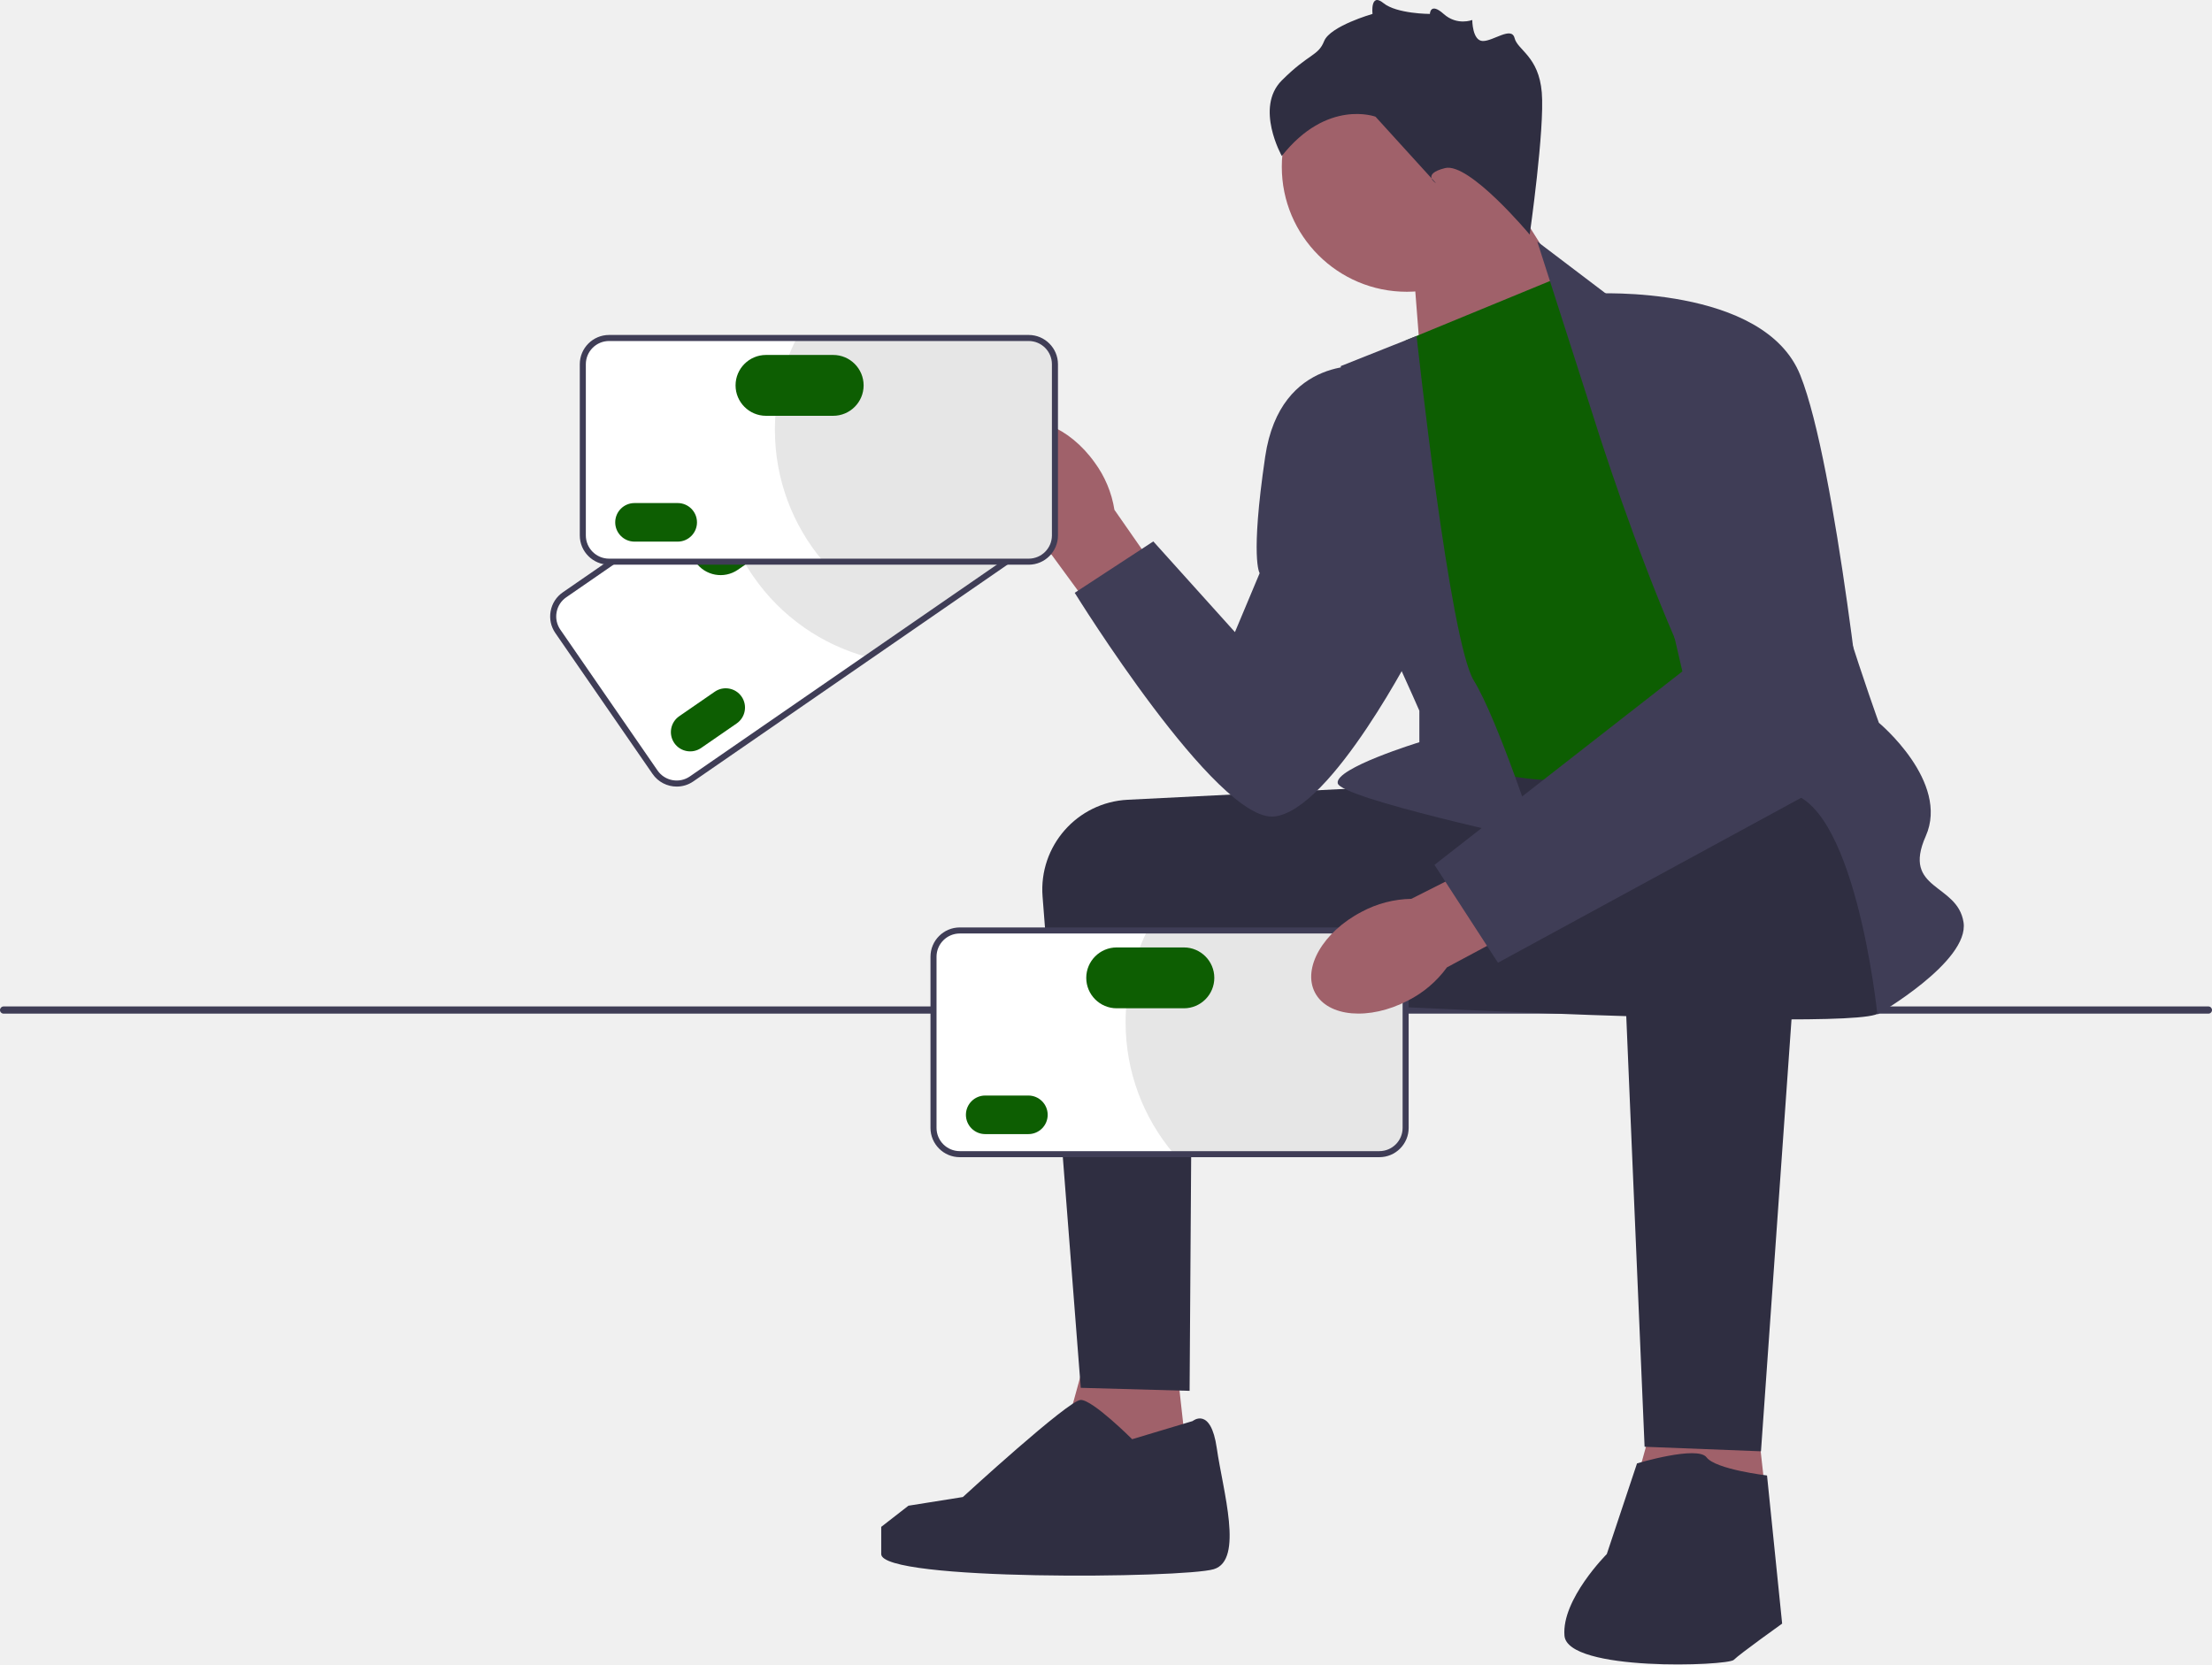
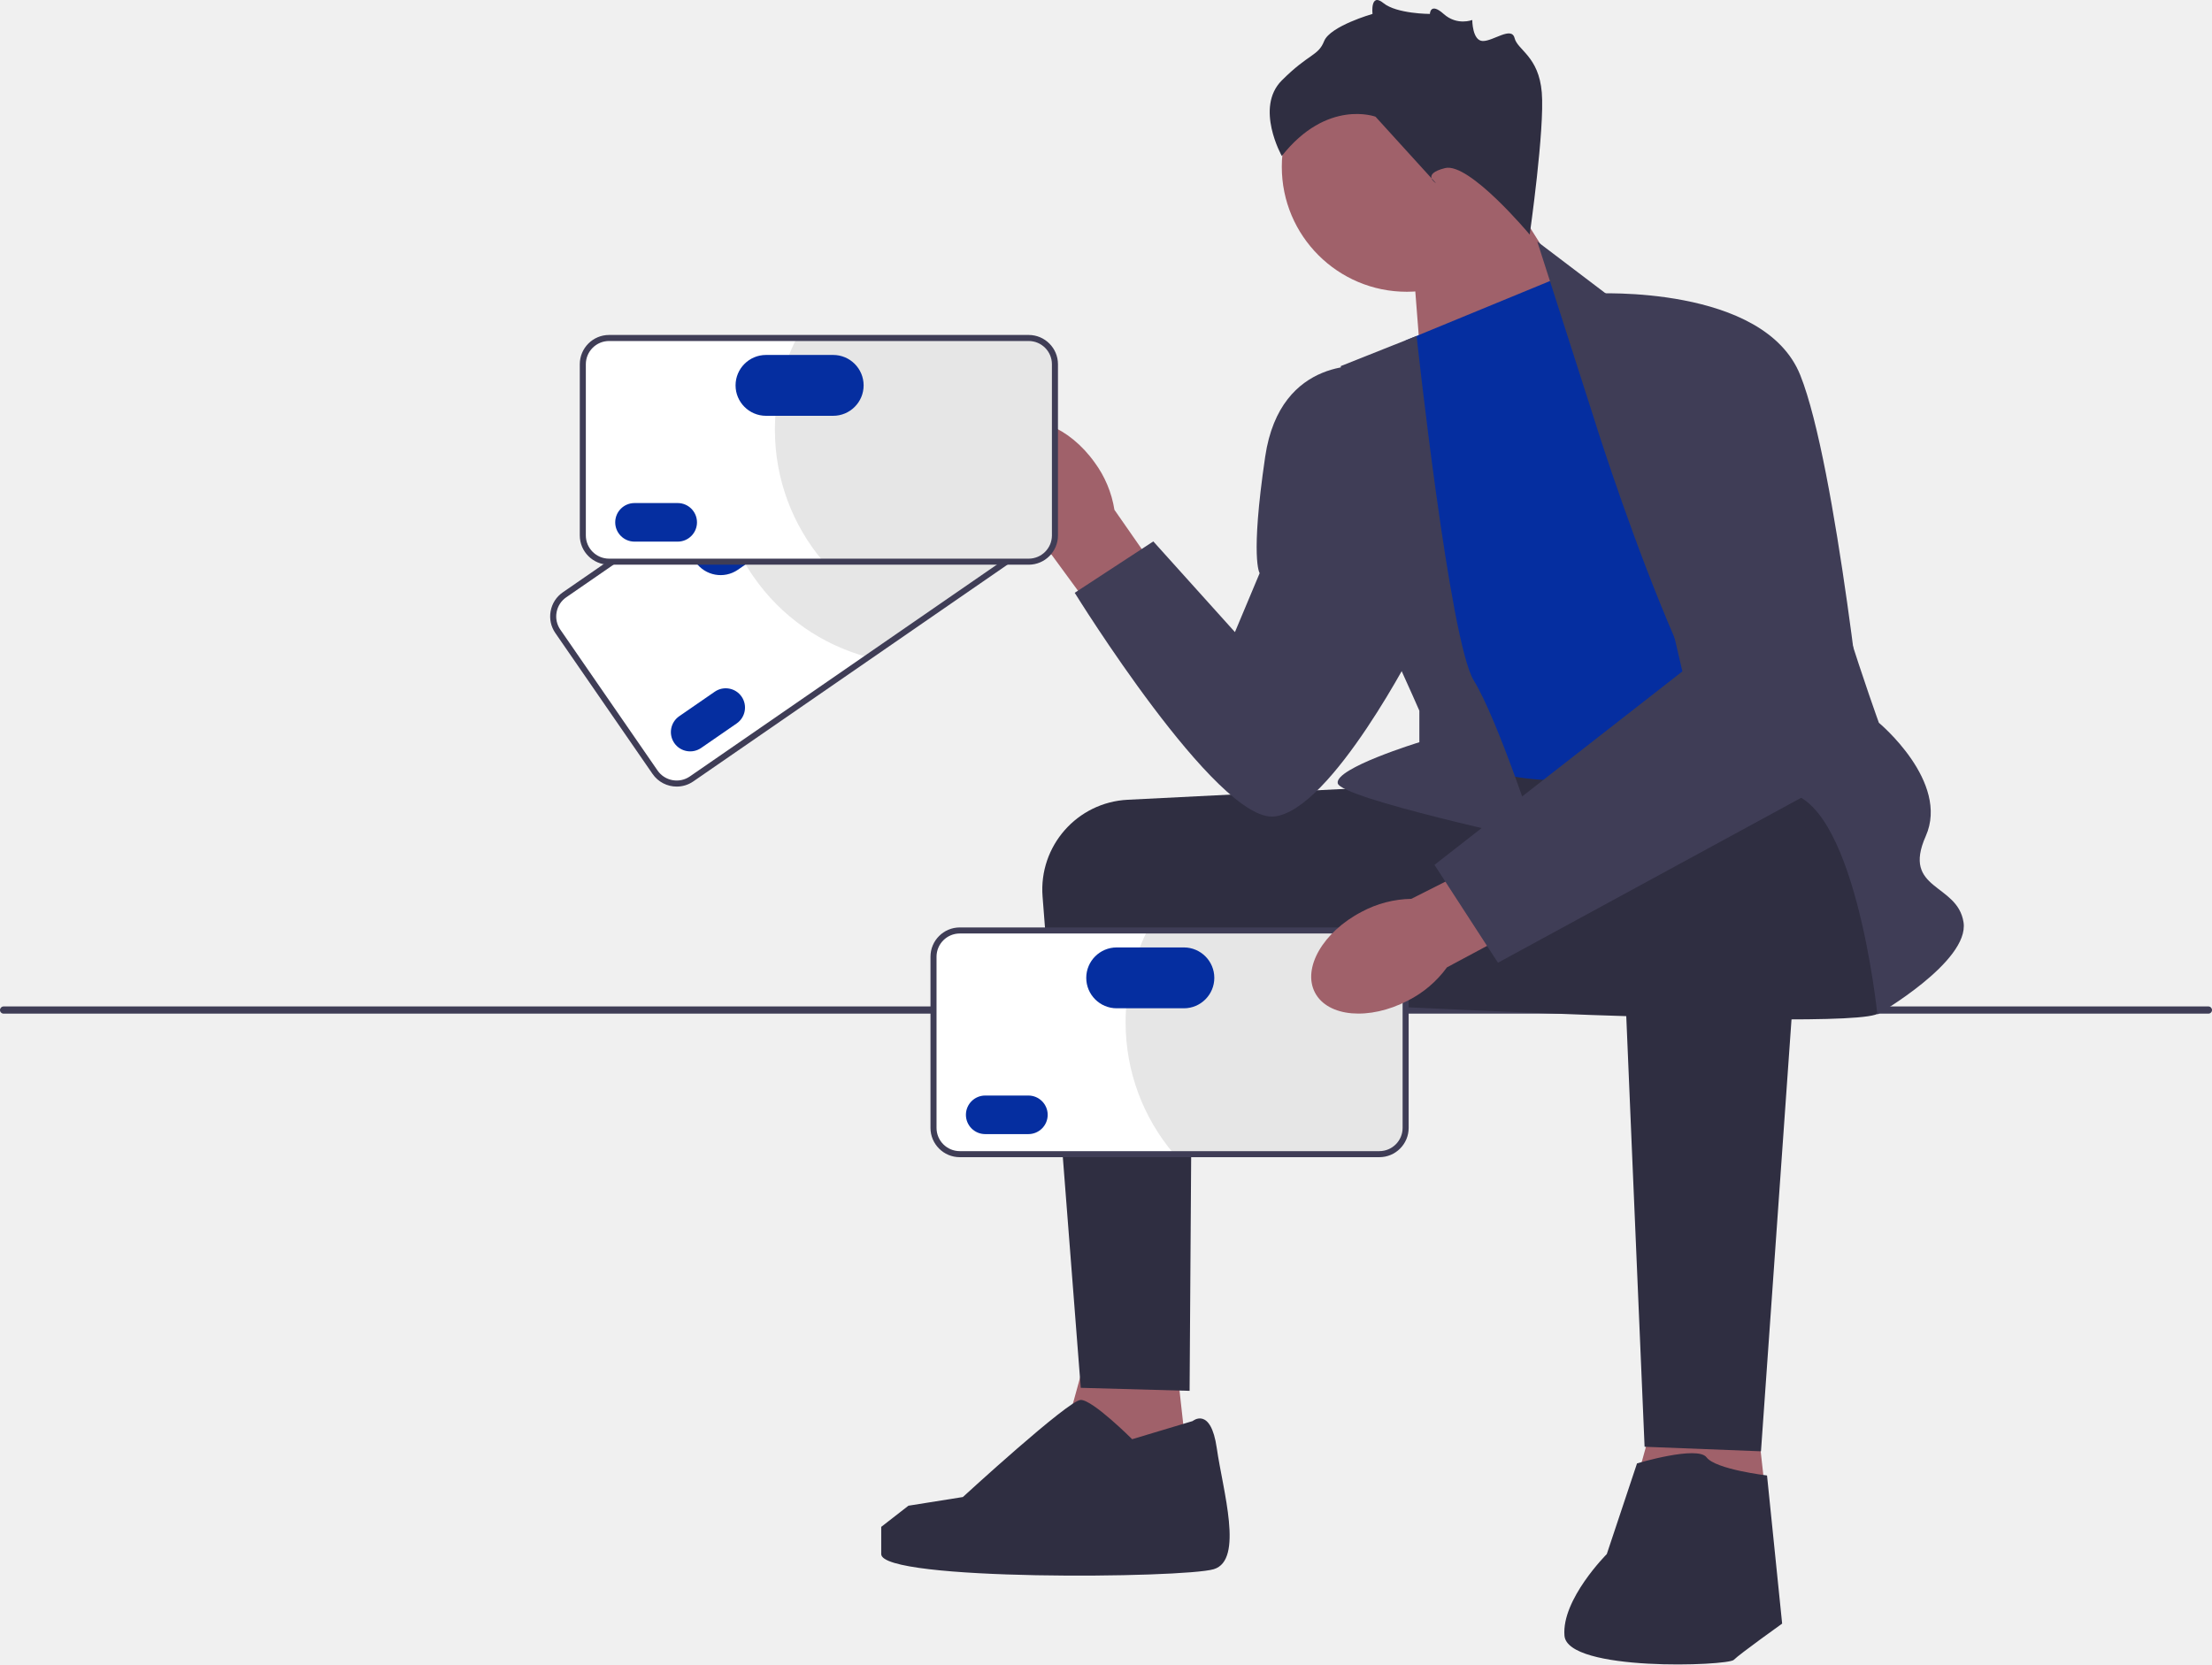
<svg xmlns="http://www.w3.org/2000/svg" width="731.67" height="550.618" viewBox="0 0 731.67 550.618">
  <path d="M0,334.134c0,.66,.53,1.19,1.19,1.19H730.48c.66,0,1.19-.53,1.19-1.19,0-.66-.53-1.19-1.19-1.19H1.19c-.66,0-1.19,.53-1.19,1.19Z" fill="#3f3d56" />
  <polygon points="466.985 81.606 470.811 130.557 526.268 107.393 494.985 57.606 466.985 81.606" fill="#a0616a" />
  <circle cx="465.323" cy="55.181" r="41.339" fill="#a0616a" />
  <polygon points="387.985 440.606 394.985 503.393 345.985 496.606 361.985 438.606 387.985 440.606" fill="#a0616a" />
  <polygon points="578.985 449.606 585.985 512.393 536.985 505.606 552.985 447.606 578.985 449.606" fill="#a0616a" />
  <path d="M462.485,260.106c-.669,0-54.146,2.685-89.477,4.463-16.723,.841-29.452,15.315-28.155,32.009l12.632,162.528,36,1,.878-131,71.122,4-3-73Z" fill="#2f2e41" />
  <path d="M619.485,259.106s9,69,2,76c-7,7-226.5-5.5-226.5-5.5,0,0,48.154-69.537,56.827-71.519,8.673-1.981,146.673-8.981,146.673-8.981l21,10Z" fill="#2f2e41" />
-   <path id="uuid-91047c5b-47d7-4179-8a16-40bd6d529b28-665" d="M335.127,172.233c-8.359-11.691-9.103-25.48-1.662-30.799,7.441-5.319,20.247-.152,28.607,11.544,3.404,4.626,5.65,10,6.551,15.673l34.792,49.981-19.8,13.708-35.775-48.834c-5.078-2.688-9.437-6.554-12.714-11.273Z" fill="#a0616a" />
-   <path d="M464.985,112.606l51-21,96,148s-67,15-90,18c-23,3-49-9-49-9l-8-136Z" fill="#0d5e02" />
+   <path id="uuid-91047c5b-47d7-4179-8a16-40bd6d529b28-814" d="M335.127,172.233c-8.359-11.691-9.103-25.48-1.662-30.799,7.441-5.319,20.247-.152,28.607,11.544,3.404,4.626,5.65,10,6.551,15.673l34.792,49.981-19.8,13.708-35.775-48.834c-5.078-2.688-9.437-6.554-12.714-11.273Z" fill="#a0616a" />
+   <path d="M464.985,112.606l51-21,96,148s-67,15-90,18c-23,3-49-9-49-9l-8-136Z" fill="#052ea0" />
  <path d="M526.985,137.606l-18.5-57.709,24,18.209s68,45,68,64c0,19,21,77,21,77,0,0,23.5,19.5,15.5,37.5-8,18,10.5,15.5,12.5,28.5,2,13-28.5,30.5-28.5,30.5,0,0-7.5-73.5-31.5-73.5-24,0-62.5-124.5-62.5-124.5Z" fill="#3f3d56" />
  <path d="M468.568,111.13l-25.084,9.976s4,70,8,76c4,6,18,38,18,38v10.429s-28,8.571-27,13.571c1,5,66,19,66,19,0,0-13-40-21-53-8-13-18.916-113.976-18.916-113.976Z" fill="#3f3d56" />
  <path d="M452.485,121.106s-29-4-34,30c-5,34-1.823,38.5-1.823,38.5l-8.177,19.5-27-30-26,17s47,76,66,74c19-2,47-57,47-57l-16-92Z" fill="#3f3d56" />
  <path d="M597.323,270.145l-14.839,209.961-38.5-1.5s-8.5-198.5-8.5-201.5c0-3,4-20,29-21,25-1,32.839,14.039,32.839,14.039Z" fill="#2f2e41" />
  <path d="M541.485,484.106s20-6,23-2c3,4,20,6,20,6l5,49s-14,10-16,12-55,4-56-8c-1-12,14-27,14-27l10-30Z" fill="#2f2e41" />
  <path d="M394.485,470.106s6-5,8,9c2,14,9,37-1,40-10,3-110,4-110-5v-9l9-7,18.004-2.869s34.996-32.131,38.996-32.131c4,0,17,13,17,13l20-6Z" fill="#2f2e41" />
  <path d="M505.985,77.606s-20-24-28-22-3,5-3,5l-20-22s-16-6-31,13c0,0-9-16,0-25,9-9,12-8,14-13,2-5,16-9,16-9,0,0-.803-7.197,3.598-3.598s15.394,3.598,15.394,3.598c0,0,.063-4,4.535,0,4.472,4,9.472,2,9.472,2,0,0,0,6.921,3.5,6.961,3.5,.039,9.5-4.961,10.5-.961,1,4,8,6,9,18,1,12-4,47-4,47Z" fill="#2f2e41" />
  <g>
    <path d="M342.995,178.849l-114.236,78.827c-3.942,2.72-9.362,1.726-12.082-2.216l-32.162-46.609c-2.72-3.942-1.726-9.362,2.216-12.082l114.236-78.827c3.942-2.72,9.362-1.726,12.082,2.216l32.162,46.609c2.72,3.942,1.726,9.362-2.216,12.082Z" fill="#fff" />
    <path d="M312.839,120.303l32.161,46.608c2.646,3.835,1.684,9.081-2.151,11.727l-56.064,38.686c-14.786-4.04-28.277-13.115-37.663-26.716-6.148-8.909-9.853-18.772-11.266-28.809l63.255-43.648c3.835-2.646,9.081-1.684,11.727,2.151Z" fill="#e6e6e6" />
    <path d="M223.84,260.209c-3.079,0-6.109-1.461-7.987-4.181l-32.162-46.609c-1.467-2.127-2.018-4.7-1.55-7.248,.467-2.548,1.896-4.759,4.022-6.226l114.235-78.827c4.397-3.032,10.44-1.923,13.474,2.471l32.162,46.609c1.467,2.127,2.018,4.7,1.55,7.248-.467,2.547-1.896,4.759-4.021,6.226l-114.236,78.827c-1.676,1.155-3.591,1.71-5.486,1.71Zm82.048-142.802c-1.504,0-3.023,.44-4.353,1.357l-114.236,78.827c-1.688,1.163-2.82,2.918-3.191,4.94-.371,2.021,.065,4.064,1.229,5.75l32.162,46.609c2.406,3.486,7.202,4.368,10.69,1.961l114.237-78.827c1.687-1.163,2.819-2.918,3.19-4.94,.371-2.021-.065-4.064-1.229-5.75l-32.162-46.609c-1.489-2.158-3.895-3.318-6.338-3.318Z" fill="#3f3d56" />
-     <path d="M224.667,236.937c-2.895,1.998-3.625,5.978-1.627,8.874,1.998,2.895,5.978,3.625,8.874,1.627l11.761-8.116c2.895-1.998,3.625-5.978,1.627-8.874-1.998-2.895-5.978-3.625-8.874-1.627l-11.761,8.116Z" fill="#0d5e02" />
-     <path d="M232.639,171.911c-4.568,3.152-5.72,9.433-2.568,14.001,3.152,4.568,9.433,5.72,14.001,2.568l18.295-12.624c4.568-3.152,5.72-9.432,2.568-14-3.152-4.568-9.433-5.72-14.001-2.568l-18.295,12.624Z" fill="#0d5e02" />
+     <path d="M224.667,236.937c-2.895,1.998-3.625,5.978-1.627,8.874,1.998,2.895,5.978,3.625,8.874,1.627l11.761-8.116c2.895-1.998,3.625-5.978,1.627-8.874-1.998-2.895-5.978-3.625-8.874-1.627l-11.761,8.116Z" fill="#052ea0" />
+     <path d="M232.639,171.911c-4.568,3.152-5.72,9.433-2.568,14.001,3.152,4.568,9.433,5.72,14.001,2.568l18.295-12.624c4.568-3.152,5.72-9.432,2.568-14-3.152-4.568-9.433-5.72-14.001-2.568l-18.295,12.624Z" fill="#052ea0" />
  </g>
  <g>
    <path d="M340.259,185.809H201.466c-4.789,0-8.686-3.896-8.686-8.686v-56.628c0-4.789,3.897-8.686,8.686-8.686h138.793c4.789,0,8.686,3.896,8.686,8.686v56.628c0,4.789-3.897,8.686-8.686,8.686Z" fill="#fff" />
    <path d="M348.69,120.495v56.628c0,4.659-3.772,8.431-8.431,8.431h-68.116c-9.875-11.723-15.826-26.854-15.826-43.379,0-10.824,2.552-21.047,7.089-30.11h76.853c4.659,0,8.431,3.772,8.431,8.431Z" fill="#e6e6e6" />
    <path d="M340.259,186.809H201.466c-5.341,0-9.687-4.345-9.687-9.686v-56.629c0-5.341,4.346-9.686,9.687-9.686h138.793c5.341,0,9.687,4.345,9.687,9.686v56.629c0,5.341-4.346,9.686-9.687,9.686ZM201.466,112.809c-4.238,0-7.687,3.447-7.687,7.686v56.629c0,4.238,3.448,7.686,7.687,7.686h138.793c4.238,0,7.687-3.447,7.687-7.686v-56.629c0-4.238-3.448-7.686-7.687-7.686H201.466Z" fill="#3f3d56" />
-     <path d="M209.876,166.416c-3.518,0-6.379,2.862-6.379,6.379s2.862,6.379,6.379,6.379h14.29c3.518,0,6.379-2.862,6.379-6.379s-2.862-6.379-6.379-6.379h-14.29Z" fill="#0d5e02" />
-     <path d="M253.369,117.423c-5.55,0-10.065,4.515-10.065,10.065s4.515,10.065,10.065,10.065h22.228c5.55,0,10.065-4.515,10.065-10.065s-4.515-10.065-10.065-10.065h-22.228Z" fill="#0d5e02" />
+     <path d="M209.876,166.416c-3.518,0-6.379,2.862-6.379,6.379s2.862,6.379,6.379,6.379h14.29c3.518,0,6.379-2.862,6.379-6.379s-2.862-6.379-6.379-6.379h-14.29Z" fill="#052ea0" />
+     <path d="M253.369,117.423c-5.55,0-10.065,4.515-10.065,10.065s4.515,10.065,10.065,10.065h22.228c5.55,0,10.065-4.515,10.065-10.065s-4.515-10.065-10.065-10.065h-22.228Z" fill="#052ea0" />
  </g>
  <g>
    <path d="M456.259,381.809h-138.793c-4.789,0-8.686-3.896-8.686-8.686v-56.628c0-4.789,3.897-8.686,8.686-8.686h138.793c4.789,0,8.686,3.896,8.686,8.686v56.628c0,4.789-3.897,8.686-8.686,8.686Z" fill="#fff" />
    <path d="M464.69,316.495v56.628c0,4.659-3.772,8.431-8.431,8.431h-68.116c-9.875-11.723-15.826-26.854-15.826-43.379,0-10.824,2.552-21.047,7.089-30.11h76.853c4.659,0,8.431,3.772,8.431,8.431Z" fill="#e6e6e6" />
    <path d="M456.259,382.809h-138.793c-5.341,0-9.687-4.345-9.687-9.686v-56.629c0-5.341,4.346-9.686,9.687-9.686h138.793c5.341,0,9.687,4.345,9.687,9.686v56.629c0,5.341-4.346,9.686-9.687,9.686Zm-138.793-74c-4.238,0-7.687,3.447-7.687,7.686v56.629c0,4.238,3.448,7.686,7.687,7.686h138.793c4.238,0,7.687-3.447,7.687-7.686v-56.629c0-4.238-3.448-7.686-7.687-7.686h-138.793Z" fill="#3f3d56" />
-     <path d="M325.876,362.416c-3.518,0-6.379,2.862-6.379,6.379s2.862,6.379,6.379,6.379h14.29c3.518,0,6.379-2.862,6.379-6.379s-2.862-6.379-6.379-6.379h-14.29Z" fill="#0d5e02" />
-     <path d="M369.369,313.423c-5.55,0-10.065,4.515-10.065,10.065s4.515,10.065,10.065,10.065h22.228c5.55,0,10.065-4.515,10.065-10.065s-4.515-10.065-10.065-10.065h-22.228Z" fill="#0d5e02" />
+     <path d="M325.876,362.416c-3.518,0-6.379,2.862-6.379,6.379s2.862,6.379,6.379,6.379h14.29c3.518,0,6.379-2.862,6.379-6.379s-2.862-6.379-6.379-6.379h-14.29Z" fill="#052ea0" />
+     <path d="M369.369,313.423c-5.55,0-10.065,4.515-10.065,10.065s4.515,10.065,10.065,10.065h22.228c5.55,0,10.065-4.515,10.065-10.065s-4.515-10.065-10.065-10.065h-22.228Z" fill="#052ea0" />
  </g>
-   <path id="uuid-c026fd96-7d81-4b34-bb39-0646c0e08e96-666" d="M465.674,331.017c-12.747,6.638-26.505,5.441-30.727-2.672-4.223-8.113,2.688-20.068,15.44-26.706,5.058-2.722,10.694-4.192,16.436-4.289l54.365-27.441,10.797,21.526-53.367,28.575c-3.374,4.65-7.812,8.425-12.944,11.008Z" fill="#a0616a" />
+   <path id="uuid-c026fd96-7d81-4b34-bb39-0646c0e08e96-815" d="M465.674,331.017c-12.747,6.638-26.505,5.441-30.727-2.672-4.223-8.113,2.688-20.068,15.44-26.706,5.058-2.722,10.694-4.192,16.436-4.289l54.365-27.441,10.797,21.526-53.367,28.575c-3.374,4.65-7.812,8.425-12.944,11.008Z" fill="#a0616a" />
  <path d="M527.485,97.106s56-3,68,27c12,30,22,128,22,128l-122,66.374-21-32.374,82-64-29-125Z" fill="#3f3d56" />
</svg>
